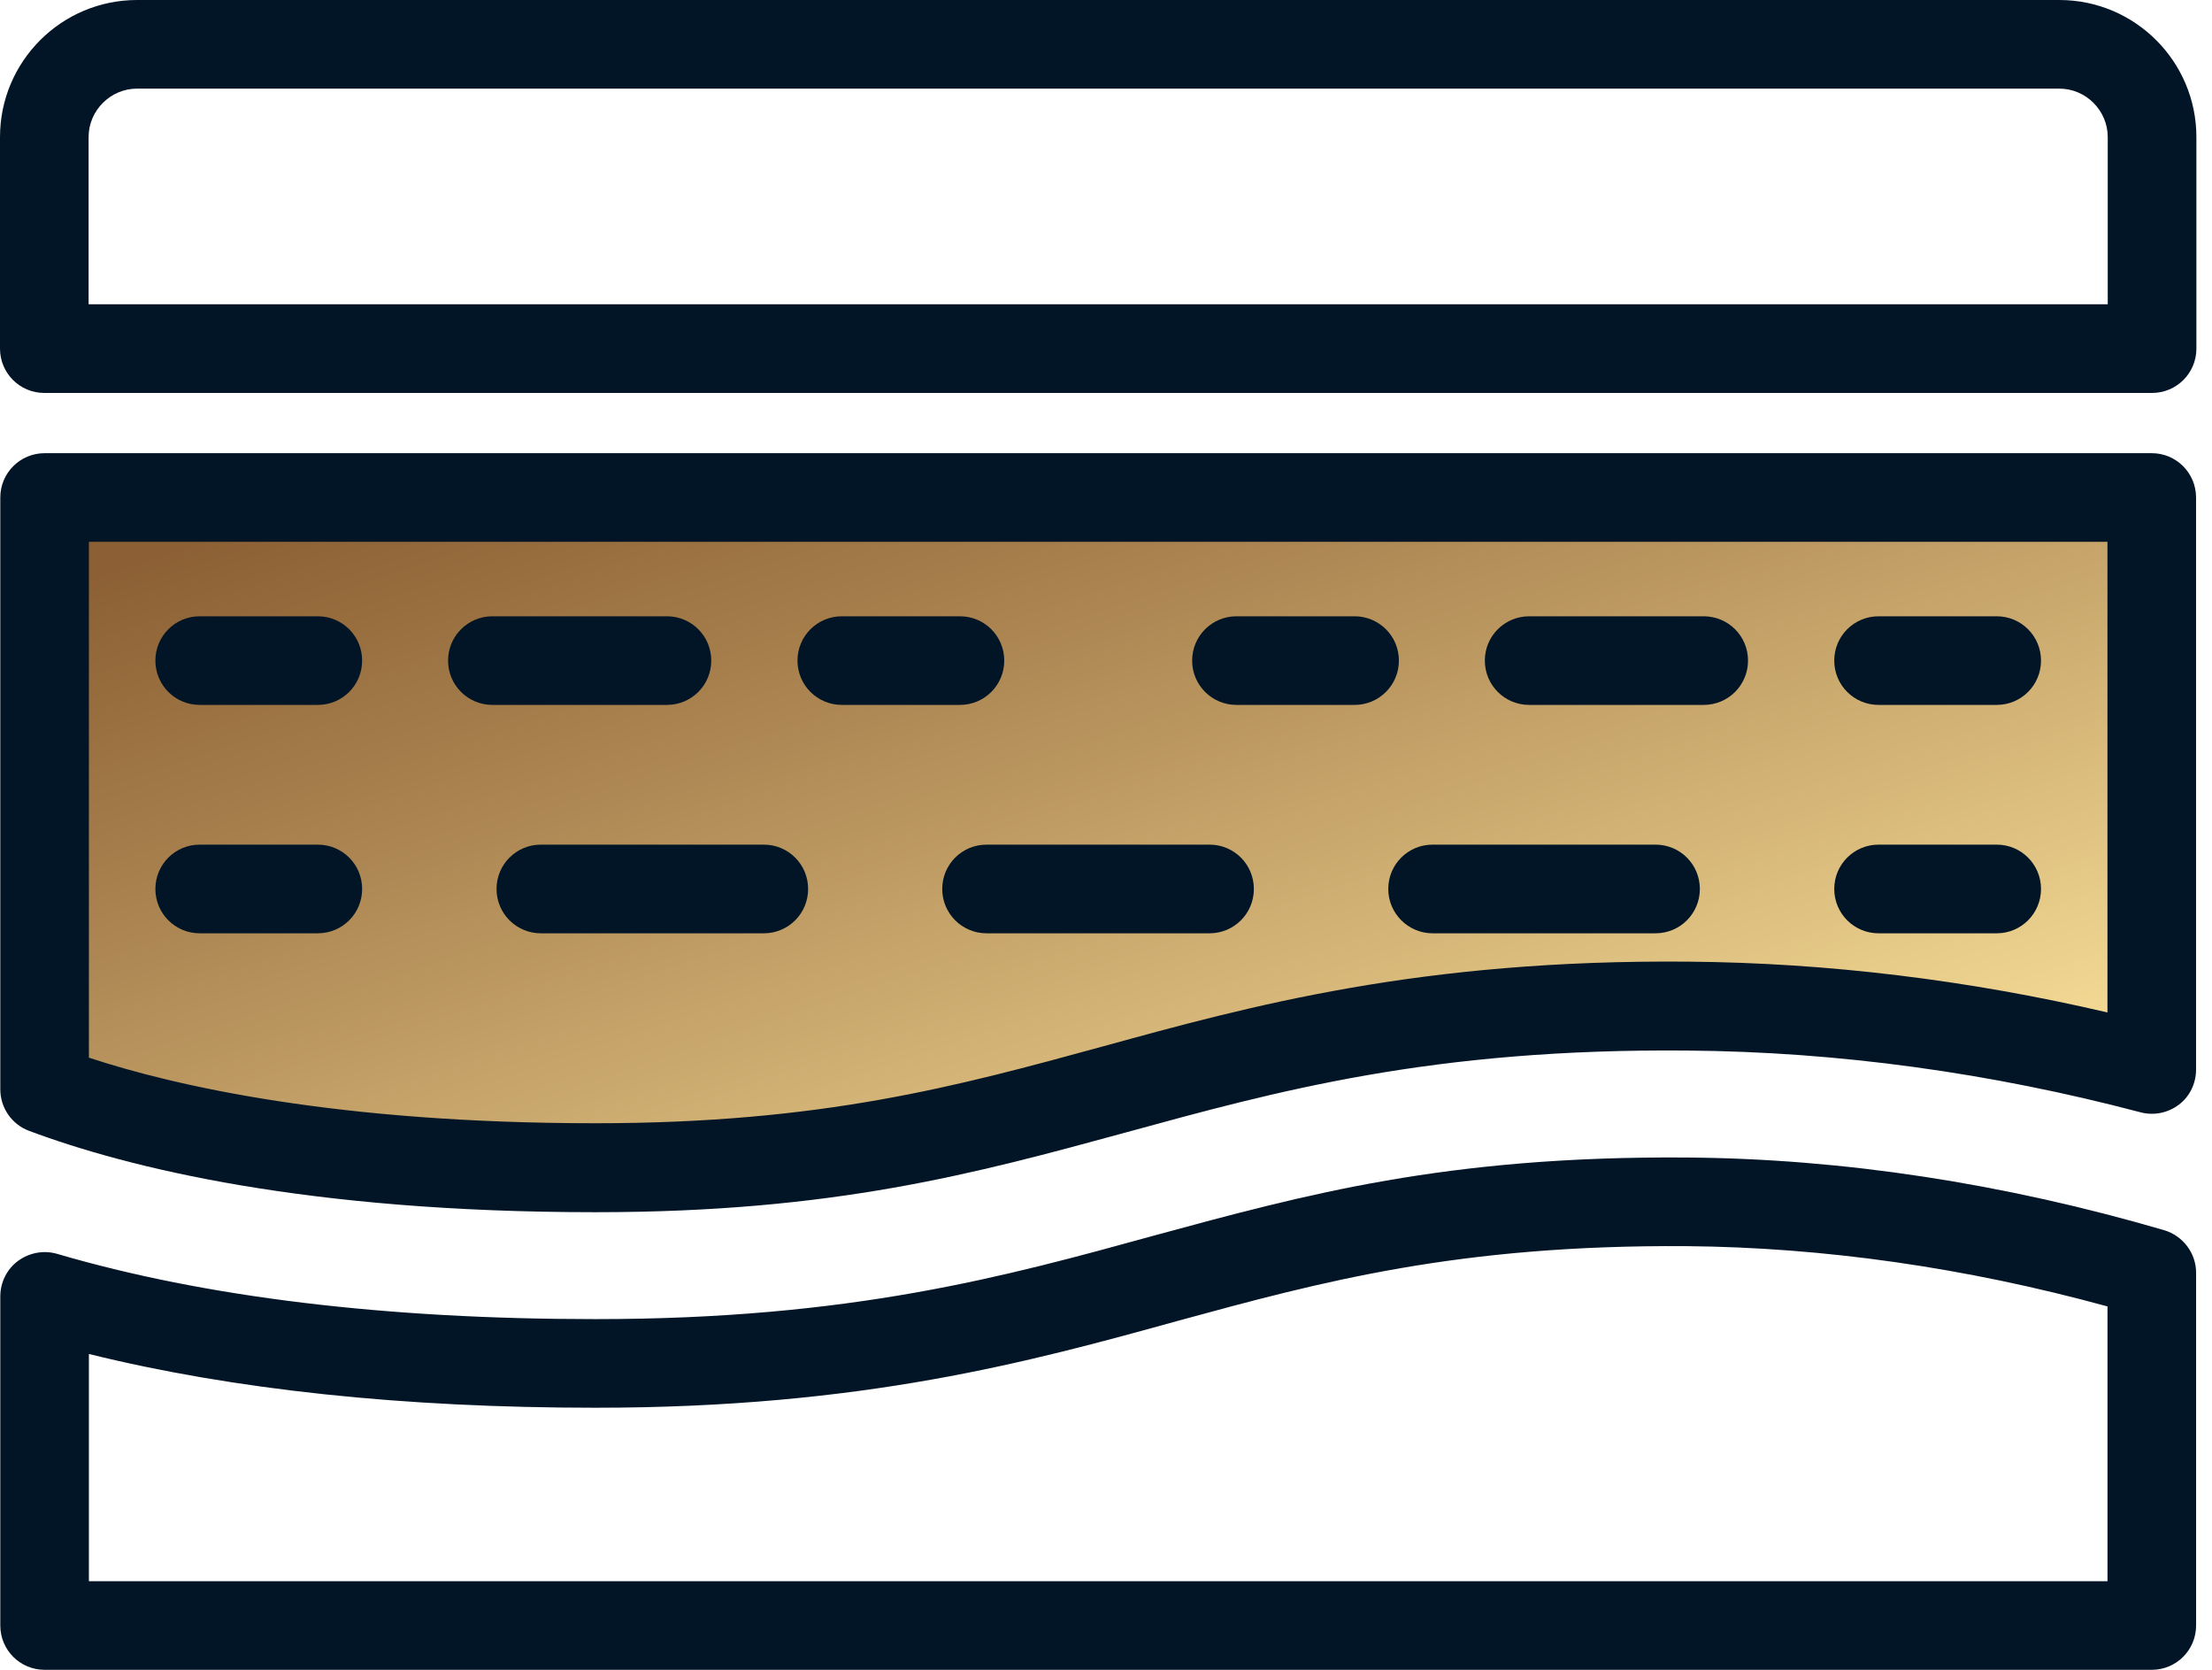
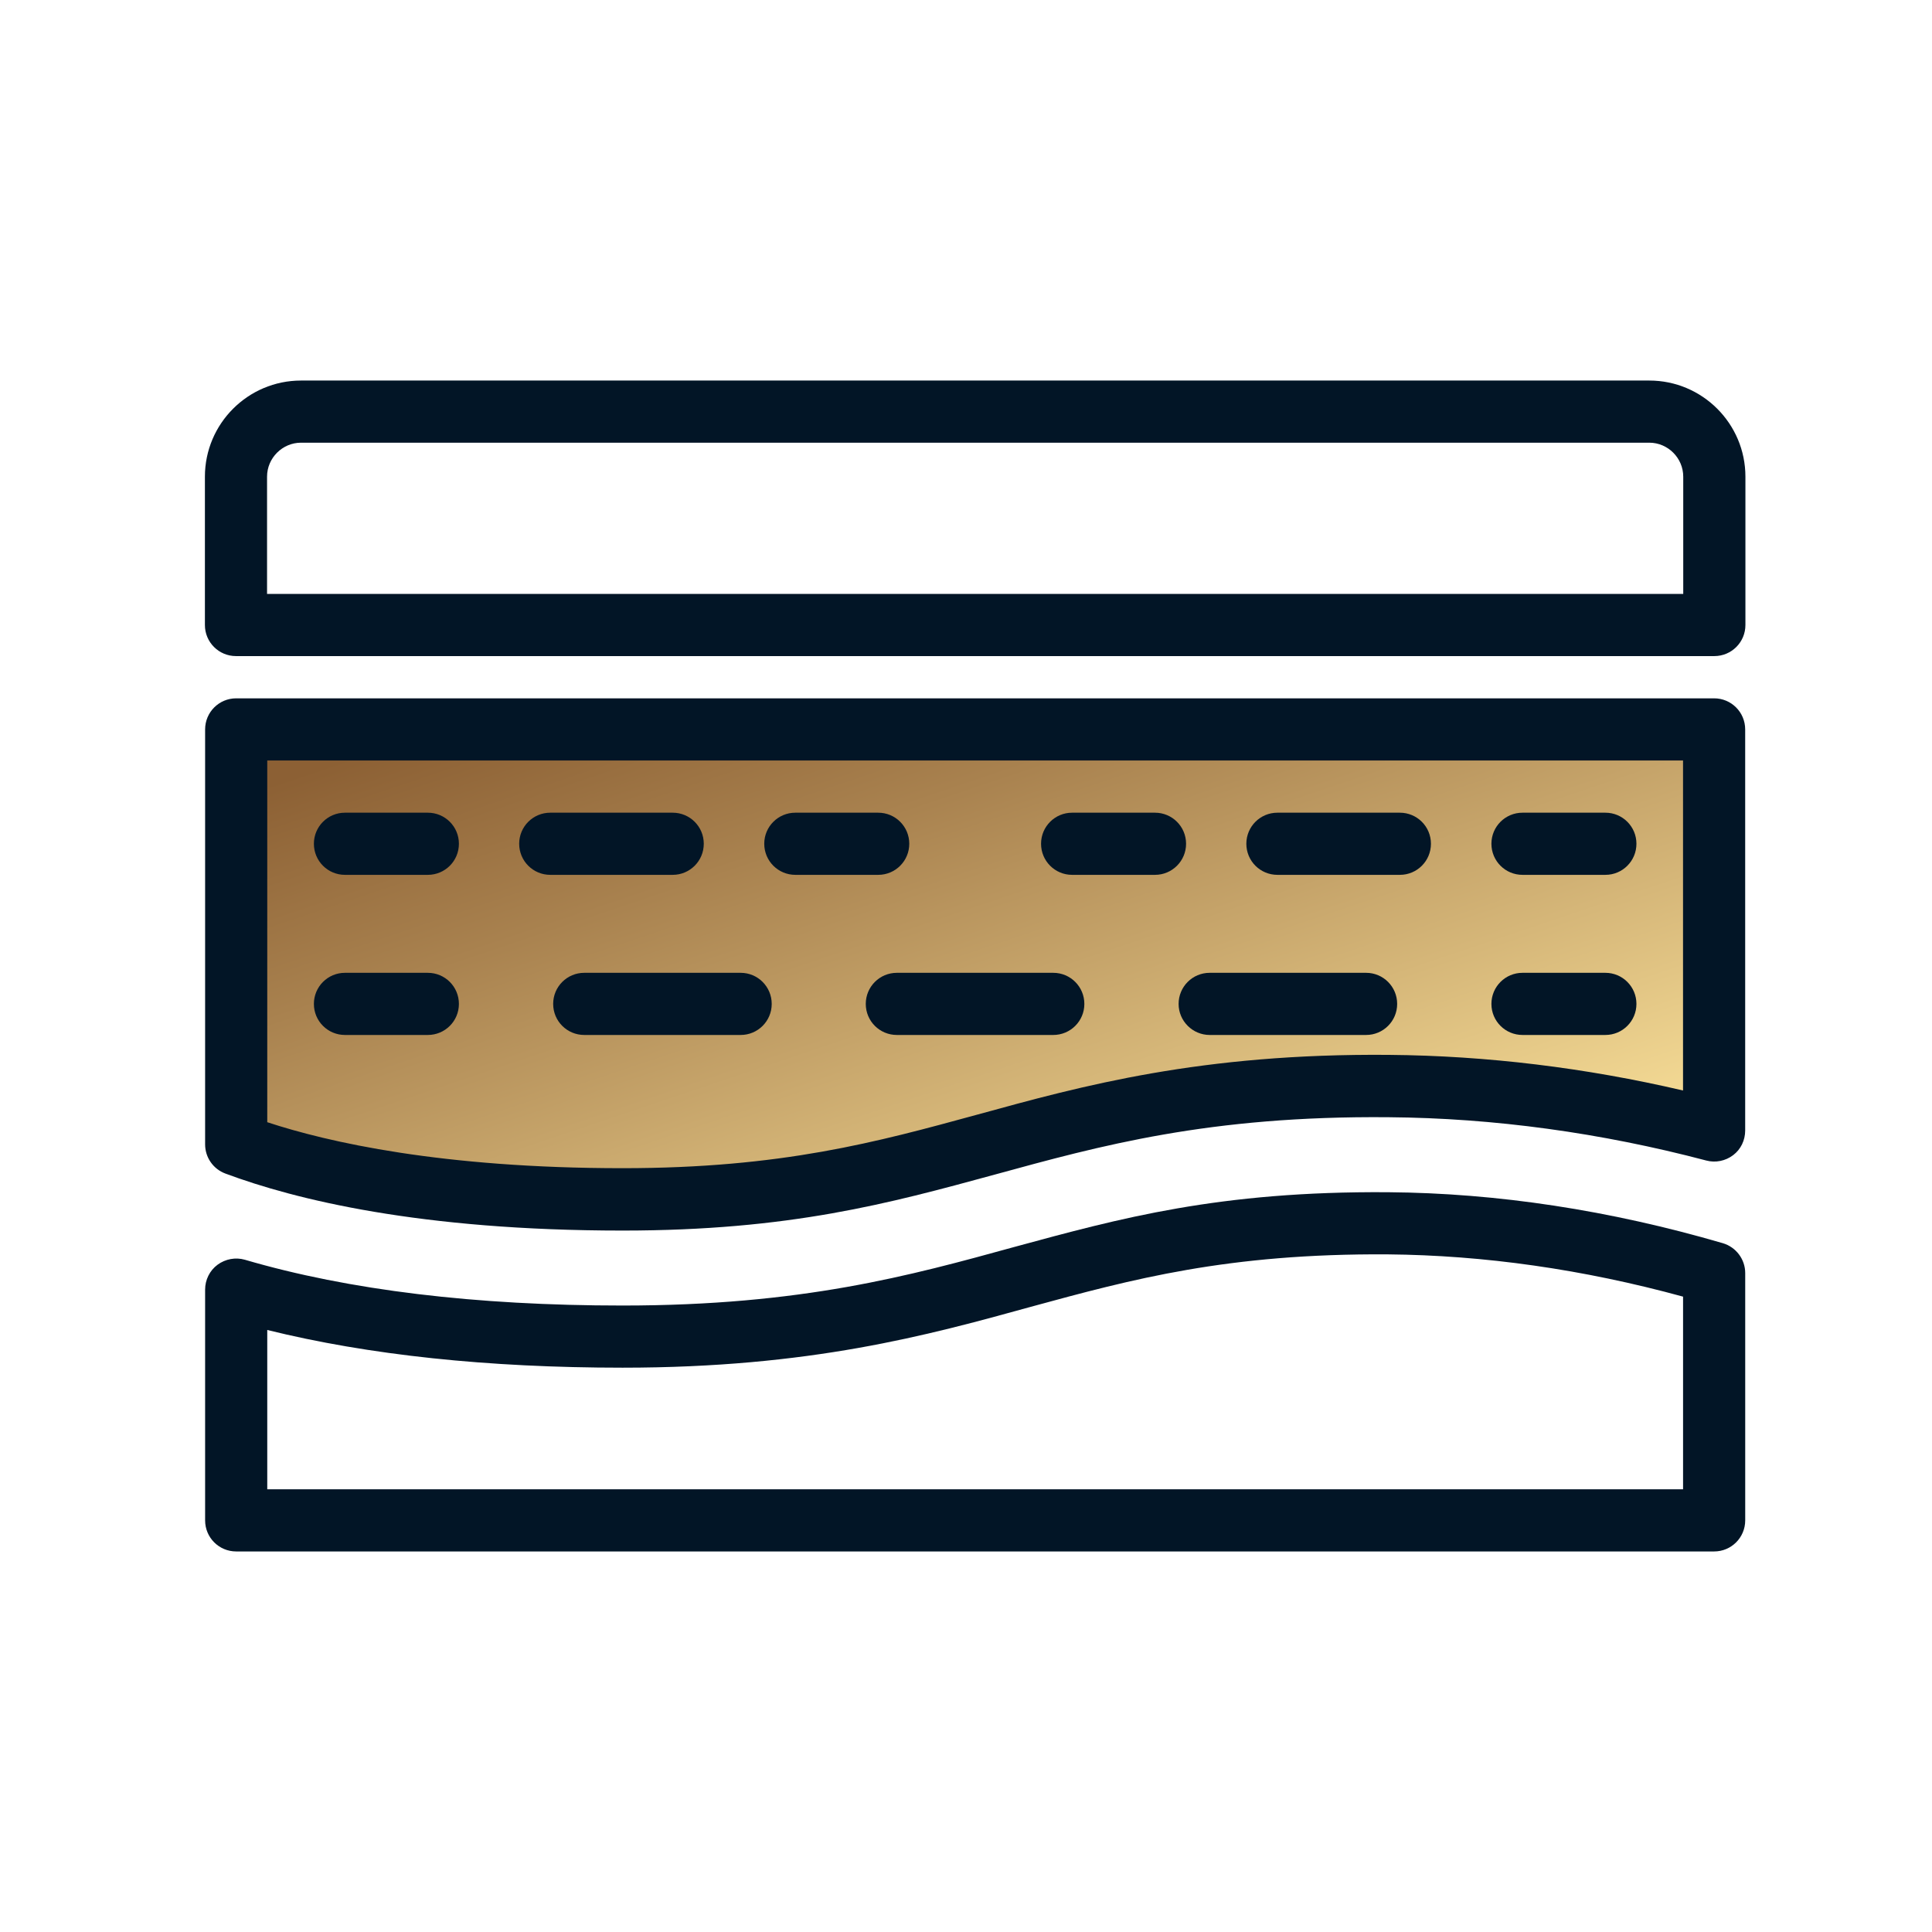
- <svg xmlns="http://www.w3.org/2000/svg" width="53" height="40" viewBox="0 0 53 40" fill="none">
-   <path d="M51.47 11.795H1.072V25.735C5.004 27.701 15.226 30.667 24.663 26.807C34.099 22.947 46.466 24.484 51.47 25.735V11.795Z" fill="url(#paint0_linear_324_379)" />
-   <path d="M49.342 0H3.284C1.472 0 0 1.472 0 3.284V8.351C0 8.938 0.474 9.413 1.062 9.413H51.564C52.151 9.413 52.626 8.938 52.626 8.351V3.284C52.626 1.472 51.154 0 49.342 0ZM50.502 7.289H2.123V3.284C2.123 2.647 2.647 2.123 3.284 2.123H49.342C49.979 2.123 50.502 2.647 50.502 3.284V7.289ZM51.557 10.856H1.069C0.481 10.856 0.007 11.331 0.007 11.918V26.093C0.007 26.539 0.283 26.936 0.701 27.091C3.071 27.976 7.353 29.038 14.268 29.038C19.986 29.038 23.369 28.11 26.978 27.127C30.573 26.143 34.296 25.11 40.439 25.166C44.041 25.195 47.693 25.697 51.288 26.645C51.606 26.73 51.946 26.66 52.208 26.461C52.47 26.263 52.618 25.952 52.618 25.619V11.918C52.618 11.331 52.144 10.856 51.557 10.856ZM50.495 24.253C47.162 23.475 43.786 23.064 40.453 23.036C34.02 22.98 29.972 24.091 26.398 25.074C22.951 26.016 19.703 26.907 14.268 26.907C8.096 26.907 4.19 26.016 2.13 25.336V12.979H50.495V24.253Z" fill="#021526" />
-   <path d="M51.854 29.469C47.997 28.344 44.154 27.756 40.418 27.728C34.643 27.686 31.253 28.62 27.658 29.596C24.084 30.58 20.39 31.599 14.268 31.599C9.25 31.599 4.912 31.076 1.366 30.035C1.048 29.943 0.701 30.007 0.432 30.205C0.163 30.403 0.007 30.722 0.007 31.054V38.938C0.007 39.526 0.481 40 1.069 40H51.557C52.145 40 52.619 39.526 52.619 38.938V30.488C52.619 30.021 52.307 29.604 51.854 29.469ZM50.496 37.877H2.13V32.434C5.591 33.291 9.668 33.722 14.268 33.722C20.673 33.722 24.685 32.618 28.217 31.642C31.67 30.7 34.933 29.816 40.404 29.851C43.694 29.88 47.084 30.361 50.496 31.295V37.877ZM45.011 16.886H47.842C48.429 16.886 48.903 16.412 48.903 15.824C48.903 15.237 48.429 14.763 47.842 14.763H45.011C44.423 14.763 43.949 15.237 43.949 15.824C43.949 16.412 44.423 16.886 45.011 16.886ZM36.639 16.886H40.821C41.409 16.886 41.883 16.412 41.883 15.824C41.883 15.237 41.409 14.763 40.821 14.763H36.639C36.051 14.763 35.577 15.237 35.577 15.824C35.577 16.412 36.051 16.886 36.639 16.886ZM29.625 16.886H32.456C33.043 16.886 33.518 16.412 33.518 15.824C33.518 15.237 33.043 14.763 32.456 14.763H29.625C29.038 14.763 28.564 15.237 28.564 15.824C28.564 16.412 29.038 16.886 29.625 16.886ZM20.17 16.886H23.001C23.588 16.886 24.062 16.412 24.062 15.824C24.062 15.237 23.588 14.763 23.001 14.763H20.17C19.583 14.763 19.108 15.237 19.108 15.824C19.108 16.412 19.583 16.886 20.17 16.886ZM11.798 16.886H15.98C16.568 16.886 17.042 16.412 17.042 15.824C17.042 15.237 16.568 14.763 15.98 14.763H11.798C11.21 14.763 10.736 15.237 10.736 15.824C10.736 16.412 11.21 16.886 11.798 16.886ZM4.784 16.886H7.615C8.203 16.886 8.677 16.412 8.677 15.824C8.677 15.237 8.203 14.763 7.615 14.763H4.784C4.197 14.763 3.723 15.237 3.723 15.824C3.723 16.412 4.197 16.886 4.784 16.886ZM4.784 22.357H7.615C8.203 22.357 8.677 21.882 8.677 21.295C8.677 20.707 8.203 20.233 7.615 20.233H4.784C4.197 20.233 3.723 20.707 3.723 21.295C3.723 21.882 4.197 22.357 4.784 22.357ZM34.324 22.357H39.668C40.255 22.357 40.729 21.882 40.729 21.295C40.729 20.707 40.255 20.233 39.668 20.233H34.324C33.737 20.233 33.263 20.707 33.263 21.295C33.263 21.882 33.744 22.357 34.324 22.357ZM28.981 20.233H23.638C23.05 20.233 22.576 20.707 22.576 21.295C22.576 21.882 23.05 22.357 23.638 22.357H28.981C29.569 22.357 30.043 21.882 30.043 21.295C30.043 20.707 29.569 20.233 28.981 20.233ZM11.897 21.295C11.897 21.882 12.371 22.357 12.959 22.357H18.302C18.889 22.357 19.363 21.882 19.363 21.295C19.363 20.707 18.889 20.233 18.302 20.233H12.959C12.371 20.233 11.897 20.707 11.897 21.295ZM47.842 20.233H45.011C44.423 20.233 43.949 20.707 43.949 21.295C43.949 21.882 44.423 22.357 45.011 22.357H47.842C48.429 22.357 48.903 21.882 48.903 21.295C48.903 20.707 48.429 20.233 47.842 20.233Z" fill="#021526" />
+ <svg xmlns="http://www.w3.org/2000/svg" width="66" height="66" viewBox="0 0 66 66" fill="none">
+   <path d="M58.47 24.795H8.072V38.735C12.004 40.701 22.227 43.667 31.663 39.807C41.099 35.947 53.466 37.484 58.47 38.735V24.795Z" fill="url(#paint0_linear_324_378)" />
+   <path d="M56.342 13H10.284C8.472 13 7 14.472 7 16.284V21.351C7 21.938 7.474 22.413 8.062 22.413H58.564C59.151 22.413 59.626 21.938 59.626 21.351V16.284C59.626 14.472 58.154 13 56.342 13ZM57.502 20.29H9.123V16.284C9.123 15.647 9.647 15.123 10.284 15.123H56.342C56.979 15.123 57.502 15.647 57.502 16.284V20.29ZM58.557 23.856H8.069C7.481 23.856 7.007 24.331 7.007 24.918V39.093C7.007 39.539 7.283 39.936 7.701 40.091C10.072 40.976 14.353 42.038 21.267 42.038C26.986 42.038 30.369 41.11 33.978 40.127C37.573 39.143 41.296 38.11 47.439 38.166C51.041 38.195 54.693 38.697 58.288 39.645C58.606 39.73 58.946 39.66 59.208 39.461C59.47 39.263 59.618 38.952 59.618 38.619V24.918C59.618 24.331 59.144 23.856 58.557 23.856ZM57.495 37.253C54.162 36.475 50.786 36.064 47.453 36.036C41.02 35.98 36.972 37.091 33.398 38.074C29.951 39.016 26.703 39.907 21.267 39.907C15.096 39.907 11.19 39.016 9.13 38.336V25.98H57.495V37.253Z" fill="#021526" />
+   <path d="M58.854 42.469C54.997 41.344 51.154 40.756 47.418 40.728C41.643 40.686 38.253 41.62 34.658 42.596C31.084 43.58 27.39 44.599 21.268 44.599C16.25 44.599 11.912 44.075 8.366 43.035C8.048 42.943 7.701 43.007 7.432 43.205C7.163 43.403 7.007 43.722 7.007 44.054V51.938C7.007 52.526 7.481 53 8.069 53H58.557C59.145 53 59.619 52.526 59.619 51.938V43.488C59.619 43.021 59.307 42.603 58.854 42.469ZM57.496 50.877H9.13V45.434C12.591 46.291 16.668 46.722 21.268 46.722C27.673 46.722 31.685 45.618 35.217 44.642C38.67 43.7 41.933 42.816 47.404 42.851C50.694 42.88 54.084 43.361 57.496 44.295V50.877ZM52.011 29.886H54.842C55.429 29.886 55.903 29.412 55.903 28.824C55.903 28.237 55.429 27.763 54.842 27.763H52.011C51.423 27.763 50.949 28.237 50.949 28.824C50.949 29.412 51.423 29.886 52.011 29.886ZM43.639 29.886H47.821C48.409 29.886 48.883 29.412 48.883 28.824C48.883 28.237 48.409 27.763 47.821 27.763H43.639C43.051 27.763 42.577 28.237 42.577 28.824C42.577 29.412 43.051 29.886 43.639 29.886ZM36.625 29.886H39.456C40.043 29.886 40.518 29.412 40.518 28.824C40.518 28.237 40.043 27.763 39.456 27.763H36.625C36.038 27.763 35.564 28.237 35.564 28.824C35.564 29.412 36.038 29.886 36.625 29.886ZM27.17 29.886H30.001C30.588 29.886 31.062 29.412 31.062 28.824C31.062 28.237 30.588 27.763 30.001 27.763H27.17C26.583 27.763 26.108 28.237 26.108 28.824C26.108 29.412 26.583 29.886 27.17 29.886ZM18.798 29.886H22.98C23.568 29.886 24.042 29.412 24.042 28.824C24.042 28.237 23.568 27.763 22.98 27.763H18.798C18.21 27.763 17.736 28.237 17.736 28.824C17.736 29.412 18.21 29.886 18.798 29.886ZM11.784 29.886H14.615C15.203 29.886 15.677 29.412 15.677 28.824C15.677 28.237 15.203 27.763 14.615 27.763H11.784C11.197 27.763 10.723 28.237 10.723 28.824C10.723 29.412 11.197 29.886 11.784 29.886ZM11.784 35.356H14.615C15.203 35.356 15.677 34.882 15.677 34.295C15.677 33.708 15.203 33.233 14.615 33.233H11.784C11.197 33.233 10.723 33.708 10.723 34.295C10.723 34.882 11.197 35.356 11.784 35.356ZM41.324 35.356H46.668C47.255 35.356 47.729 34.882 47.729 34.295C47.729 33.708 47.255 33.233 46.668 33.233H41.324C40.737 33.233 40.263 33.708 40.263 34.295C40.263 34.882 40.744 35.356 41.324 35.356ZM35.981 33.233H30.638C30.05 33.233 29.576 33.708 29.576 34.295C29.576 34.882 30.05 35.356 30.638 35.356H35.981C36.569 35.356 37.043 34.882 37.043 34.295C37.043 33.708 36.569 33.233 35.981 33.233ZM18.897 34.295C18.897 34.882 19.371 35.356 19.959 35.356H25.302C25.889 35.356 26.363 34.882 26.363 34.295C26.363 33.708 25.889 33.233 25.302 33.233H19.959C19.371 33.233 18.897 33.708 18.897 34.295ZM54.842 33.233H52.011C51.423 33.233 50.949 33.708 50.949 34.295C50.949 34.882 51.423 35.356 52.011 35.356H54.842C55.429 35.356 55.903 34.882 55.903 34.295C55.903 33.708 55.429 33.233 54.842 33.233Z" fill="#021526" />
  <defs>
-     <linearGradient id="paint0_linear_324_379" x1="4.318" y1="13.082" x2="21.852" y2="65.095" gradientUnits="userSpaceOnUse">
+     <linearGradient id="paint0_linear_324_378" x1="11.318" y1="26.082" x2="28.852" y2="78.095" gradientUnits="userSpaceOnUse">
      <stop stop-color="#8C6034" />
      <stop offset="0.14" stop-color="#A9824F" />
      <stop offset="0.46" stop-color="#F2D893" />
      <stop offset="0.51" stop-color="#FFE79F" />
      <stop offset="0.67" stop-color="#E2C07C" />
      <stop offset="1" stop-color="#A67033" />
    </linearGradient>
  </defs>
</svg>
